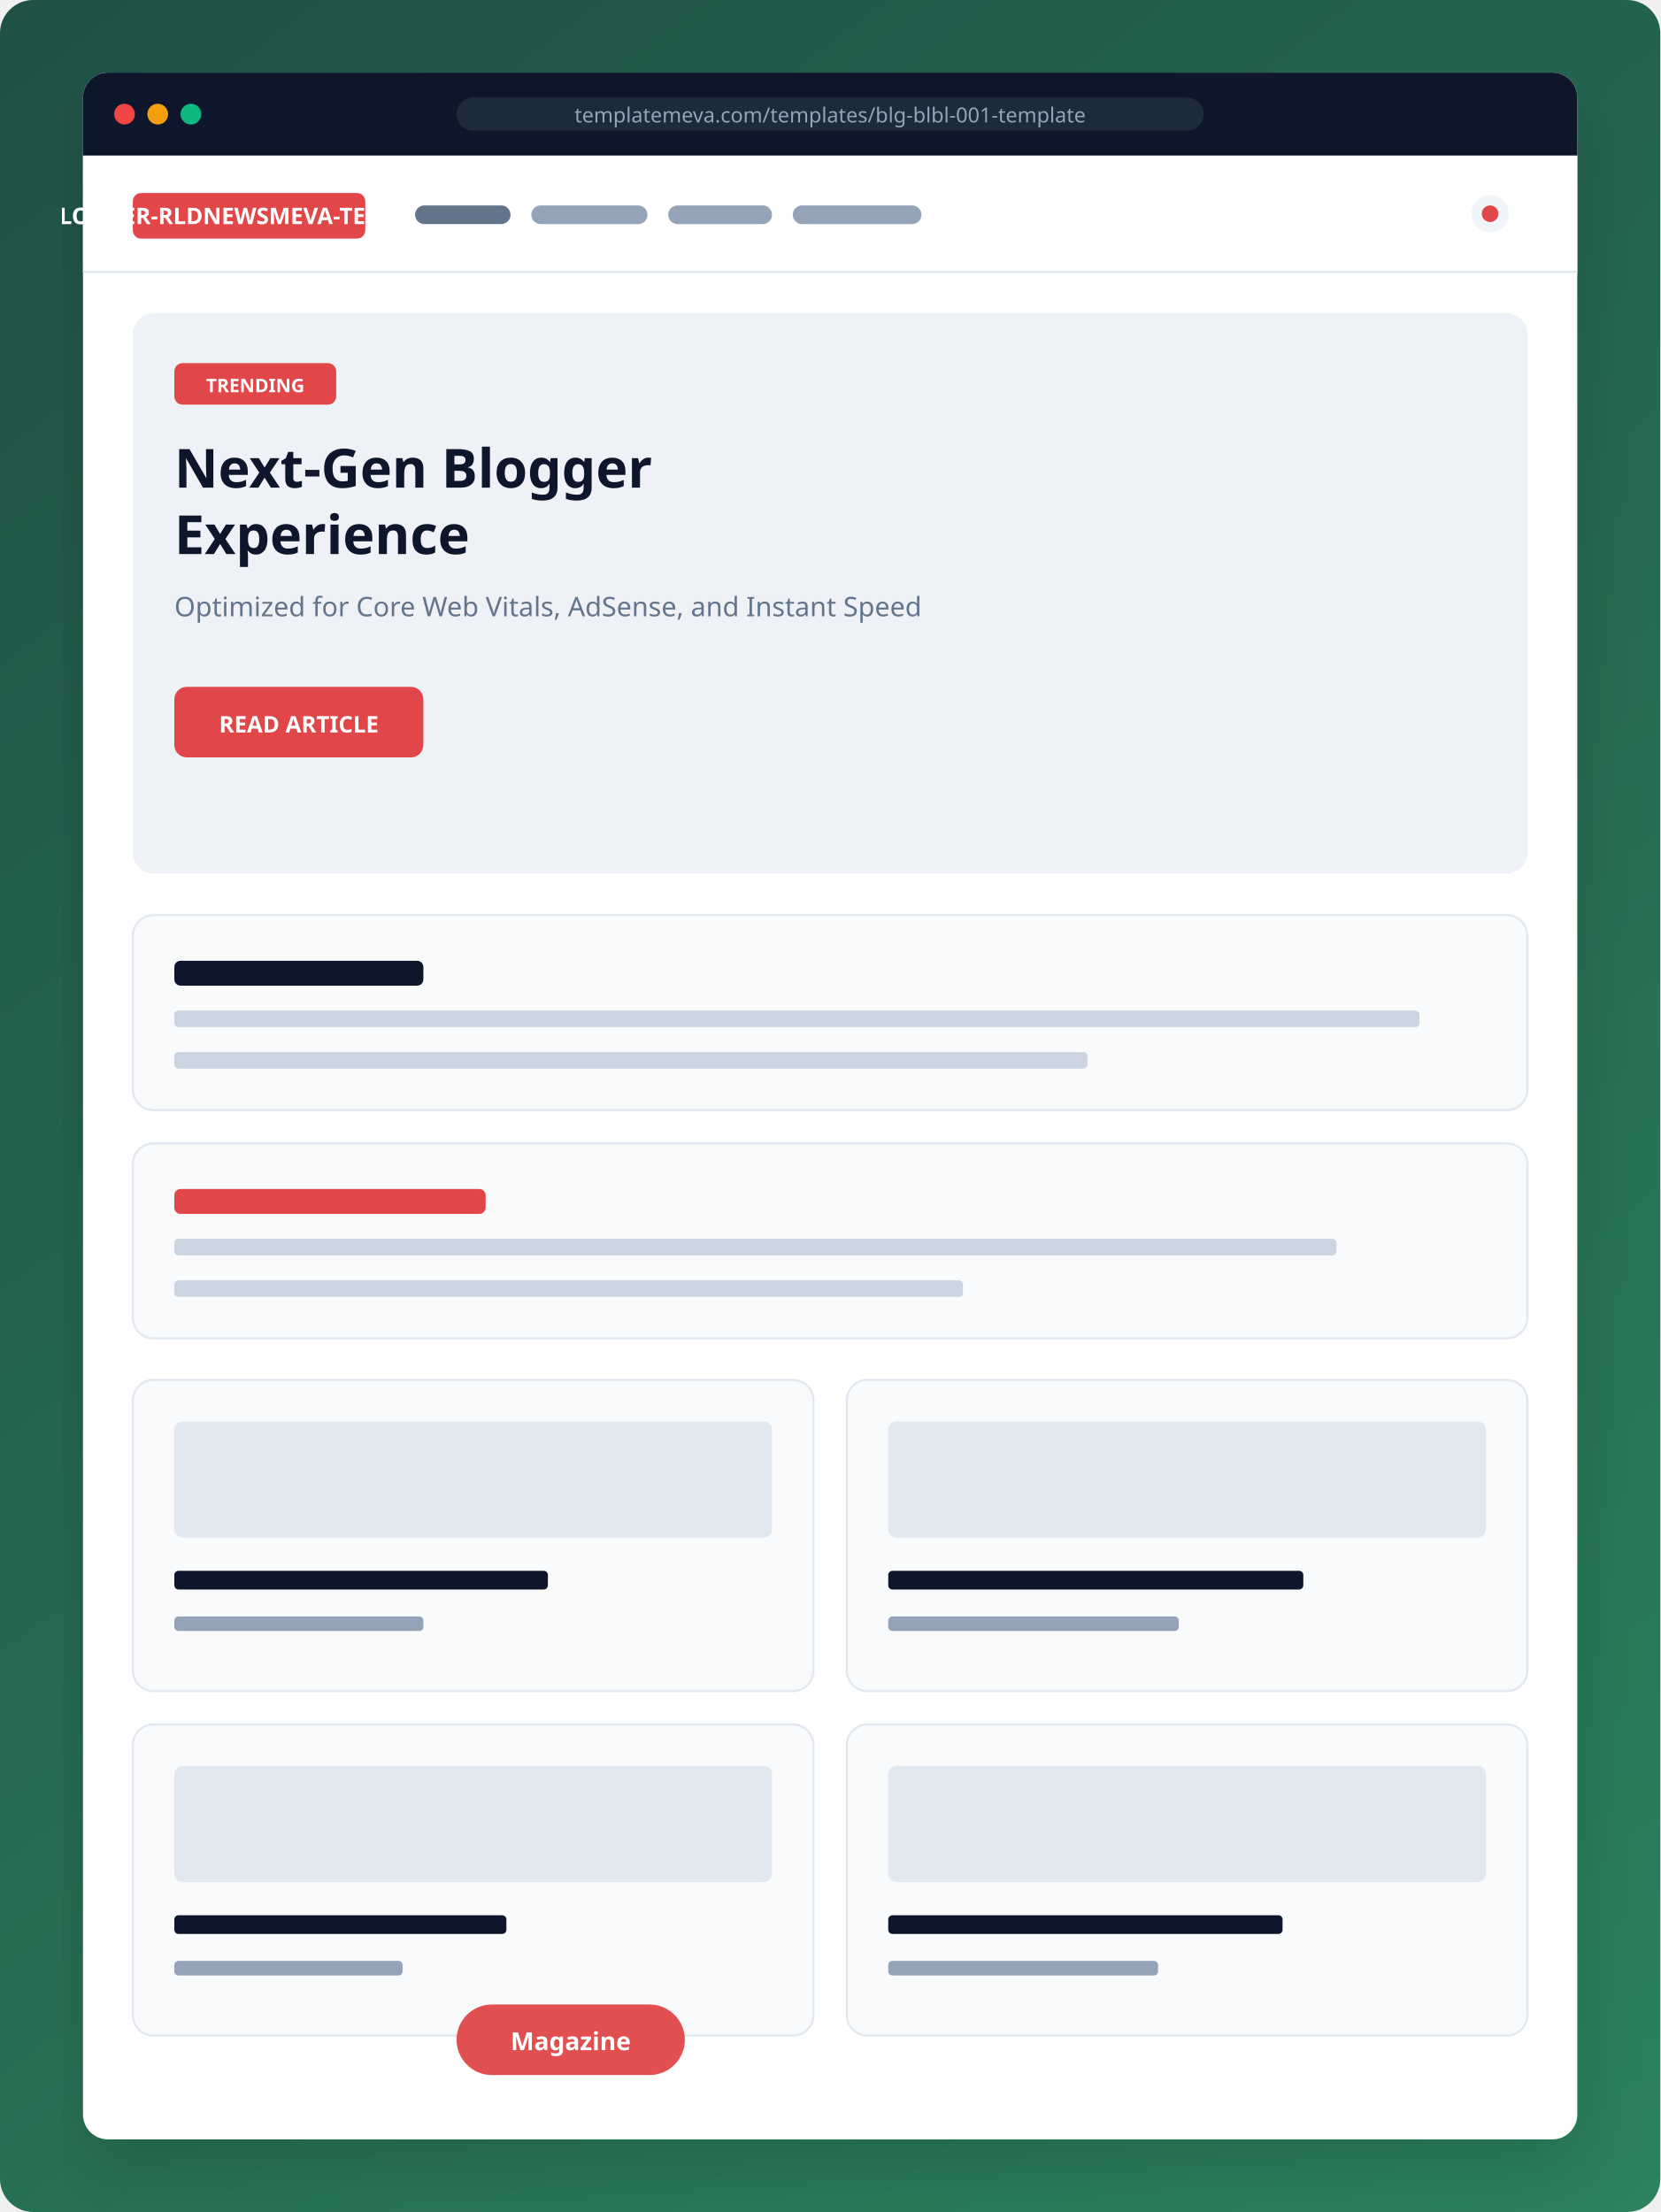
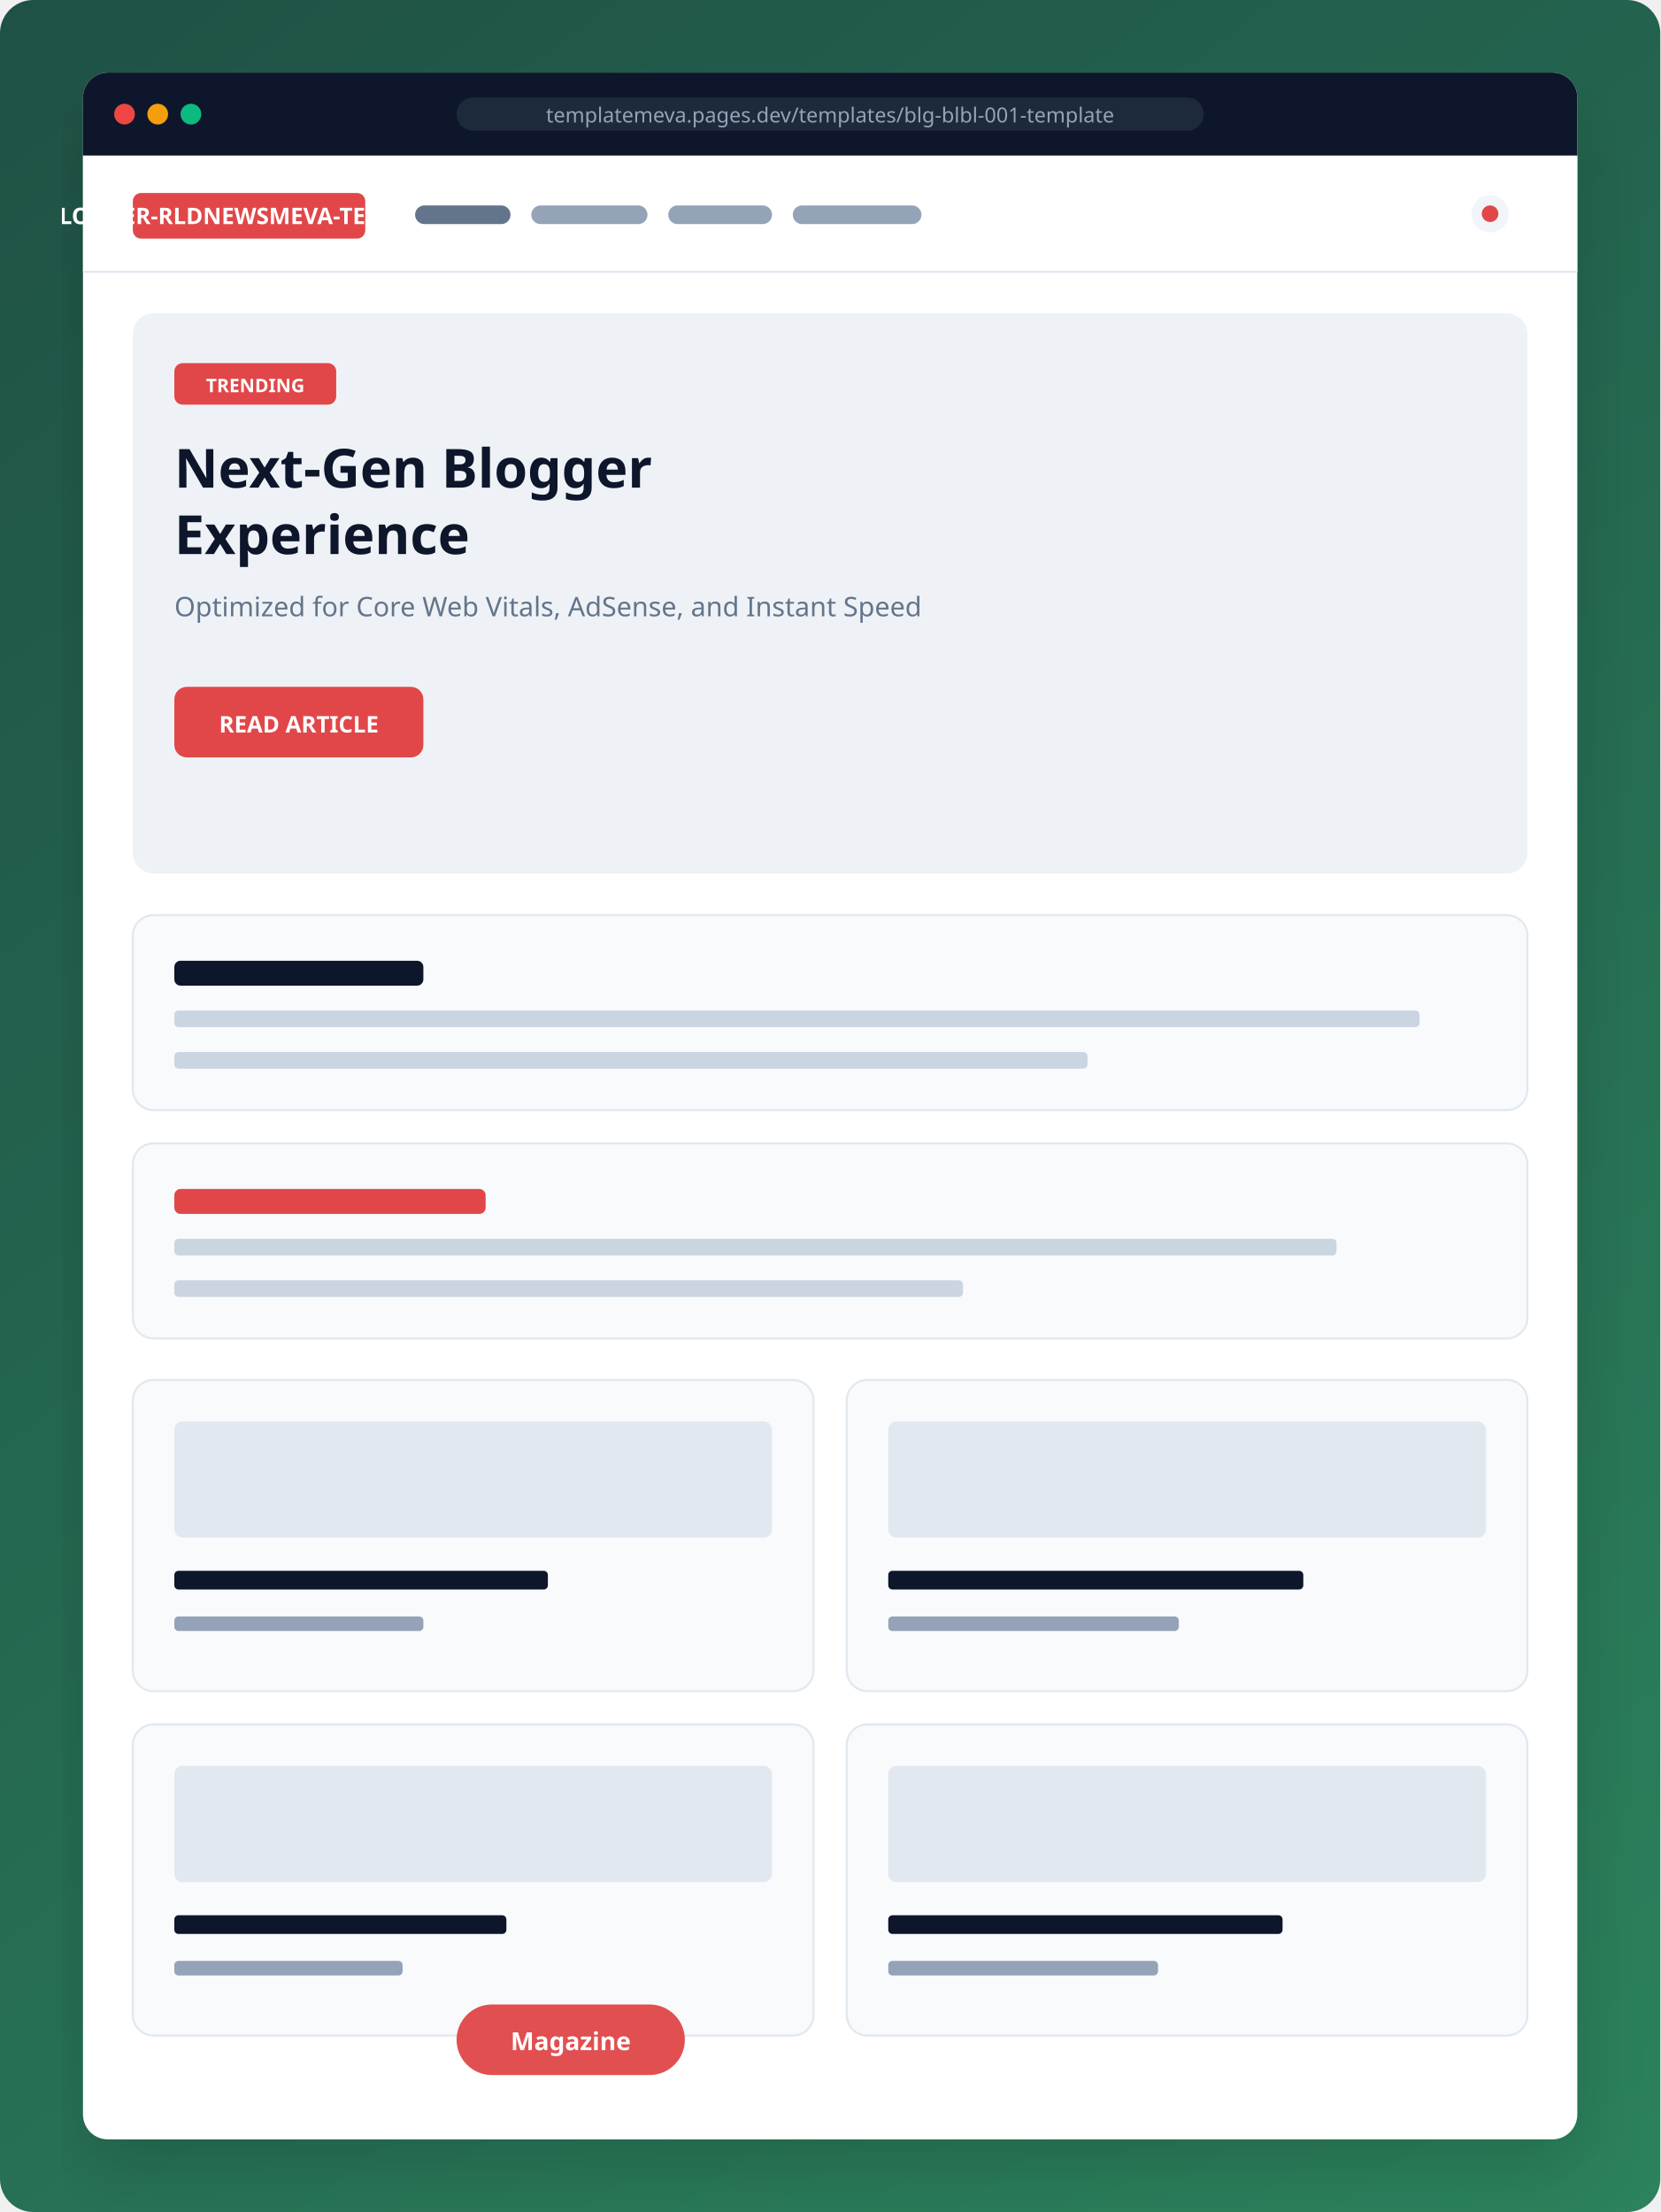
<svg xmlns="http://www.w3.org/2000/svg" viewBox="0 0 800 1066" width="800" height="1066" fill="none">
  <defs>
    <linearGradient id="bgGrad" x1="0" y1="0" x2="800" y2="1066" gradientUnits="userSpaceOnUse">
      <stop stop-color="hsl(166 45% 22%)" />
      <stop offset="1" stop-color="hsl(154 50% 34%)" />
    </linearGradient>
    <filter id="shadow" x="-10" y="-5" width="840" height="1086" filterUnits="userSpaceOnUse">
      <feDropShadow dx="0" dy="12" stdDeviation="16" flood-color="#000000" flood-opacity="0.15" />
    </filter>
  </defs>
  <rect width="800" height="1066" rx="16" fill="url(#bgGrad)" />
  <g transform="translate(40, 35)" filter="url(#shadow)">
    <rect width="720" height="996" rx="12" fill="#ffffff" />
    <path d="M0 12C0 5.373 5.373 0 12 0H708C714.627 0 720 5.373 720 12V40H0V12Z" fill="#0F172A" />
    <circle cx="20" cy="20" r="5" fill="#EF4444" />
    <circle cx="36" cy="20" r="5" fill="#F59E0B" />
    <circle cx="52" cy="20" r="5" fill="#10B981" />
    <rect x="180" y="12" width="360" height="16" rx="8" fill="#1E293B" />
-     <text x="360" y="24" font-family="system-ui, sans-serif" font-size="10" fill="#94A3B8" text-anchor="middle">templatemeva.com/templates/blg-blbl-001-template</text>
+     <text x="360" y="24" font-family="system-ui, sans-serif" font-size="10" fill="#94A3B8" text-anchor="middle">templatemeva.pages.dev/templates/blg-blbl-001-template</text>
    <rect x="0" y="40" width="720" height="56" fill="#FFFFFF" />
    <line x1="0" y1="96" x2="720" y2="96" stroke="#E2E8F0" />
    <rect x="24" y="58" width="112" height="22" rx="4" fill="hsl(359 72% 58%)" />
    <text x="80" y="73" font-family="system-ui, sans-serif" font-size="11" font-weight="bold" fill="#ffffff" text-anchor="middle">BLOGGER-RLDNEWSMEVA-TEMPLATE</text>
    <rect x="160" y="64" width="46" height="9" rx="4.5" fill="#64748B" />
    <rect x="216" y="64" width="56" height="9" rx="4.5" fill="#94A3B8" />
    <rect x="282" y="64" width="50" height="9" rx="4.5" fill="#94A3B8" />
    <rect x="342" y="64" width="62" height="9" rx="4.5" fill="#94A3B8" />
    <circle cx="678" cy="68" r="9" fill="#F1F5F9" />
    <circle cx="678" cy="68" r="4" fill="hsl(359 72% 58%)" />
    <rect x="24" y="116" width="672" height="270" rx="10" fill="#EEF2F6" />
    <rect x="44" y="140" width="78" height="20" rx="4" fill="hsl(359 72% 58%)" />
    <text x="83" y="154" font-family="system-ui, sans-serif" font-size="9" font-weight="bold" fill="#ffffff" text-anchor="middle">TRENDING</text>
    <text x="44" y="200" font-family="system-ui, sans-serif" font-size="26" font-weight="800" fill="#0F172A">Next-Gen Blogger</text>
    <text x="44" y="232" font-family="system-ui, sans-serif" font-size="26" font-weight="800" fill="#0F172A">Experience</text>
    <text x="44" y="262" font-family="system-ui, sans-serif" font-size="13" fill="#64748B">Optimized for Core Web Vitals, AdSense, and Instant Speed</text>
    <rect x="44" y="296" width="120" height="34" rx="6" fill="hsl(359 72% 58%)" />
    <text x="104" y="318" font-family="system-ui, sans-serif" font-size="11" font-weight="bold" fill="#ffffff" text-anchor="middle">READ ARTICLE</text>
    <rect x="24" y="406" width="672" height="94" rx="10" fill="#F8FAFC" stroke="#E2E8F0" />
    <rect x="44" y="428" width="120" height="12" rx="3" fill="#0F172A" />
    <rect x="44" y="452" width="600" height="8" rx="2" fill="#CBD5E1" />
    <rect x="44" y="472" width="440" height="8" rx="2" fill="#CBD5E1" />
    <rect x="24" y="516" width="672" height="94" rx="10" fill="#F8FAFC" stroke="#E2E8F0" />
    <rect x="44" y="538" width="150" height="12" rx="3" fill="hsl(359 72% 58%)" />
    <rect x="44" y="562" width="560" height="8" rx="2" fill="#CBD5E1" />
    <rect x="44" y="582" width="380" height="8" rx="2" fill="#CBD5E1" />
    <rect x="24" y="630" width="328" height="150" rx="10" fill="#F8FAFC" stroke="#E2E8F0" />
    <rect x="44" y="650" width="288" height="56" rx="4" fill="#E2E8F0" />
    <rect x="44" y="722" width="180" height="9" rx="2" fill="#0F172A" />
    <rect x="44" y="744" width="120" height="7" rx="2" fill="#94A3B8" />
    <rect x="368" y="630" width="328" height="150" rx="10" fill="#F8FAFC" stroke="#E2E8F0" />
    <rect x="388" y="650" width="288" height="56" rx="4" fill="#E2E8F0" />
    <rect x="388" y="722" width="200" height="9" rx="2" fill="#0F172A" />
    <rect x="388" y="744" width="140" height="7" rx="2" fill="#94A3B8" />
    <rect x="24" y="796" width="328" height="150" rx="10" fill="#F8FAFC" stroke="#E2E8F0" />
    <rect x="44" y="816" width="288" height="56" rx="4" fill="#E2E8F0" />
    <rect x="44" y="888" width="160" height="9" rx="2" fill="#0F172A" />
    <rect x="44" y="910" width="110" height="7" rx="2" fill="#94A3B8" />
    <rect x="368" y="796" width="328" height="150" rx="10" fill="#F8FAFC" stroke="#E2E8F0" />
    <rect x="388" y="816" width="288" height="56" rx="4" fill="#E2E8F0" />
    <rect x="388" y="888" width="190" height="9" rx="2" fill="#0F172A" />
    <rect x="388" y="910" width="130" height="7" rx="2" fill="#94A3B8" />
  </g>
  <g transform="translate(220, 966)">
    <rect width="110" height="34" rx="17" fill="hsl(359 72% 58%)" fill-opacity="0.95" />
    <text x="55" y="22" font-family="system-ui, sans-serif" font-size="12" font-weight="700" fill="#ffffff" text-anchor="middle">Magazine</text>
  </g>
</svg>
